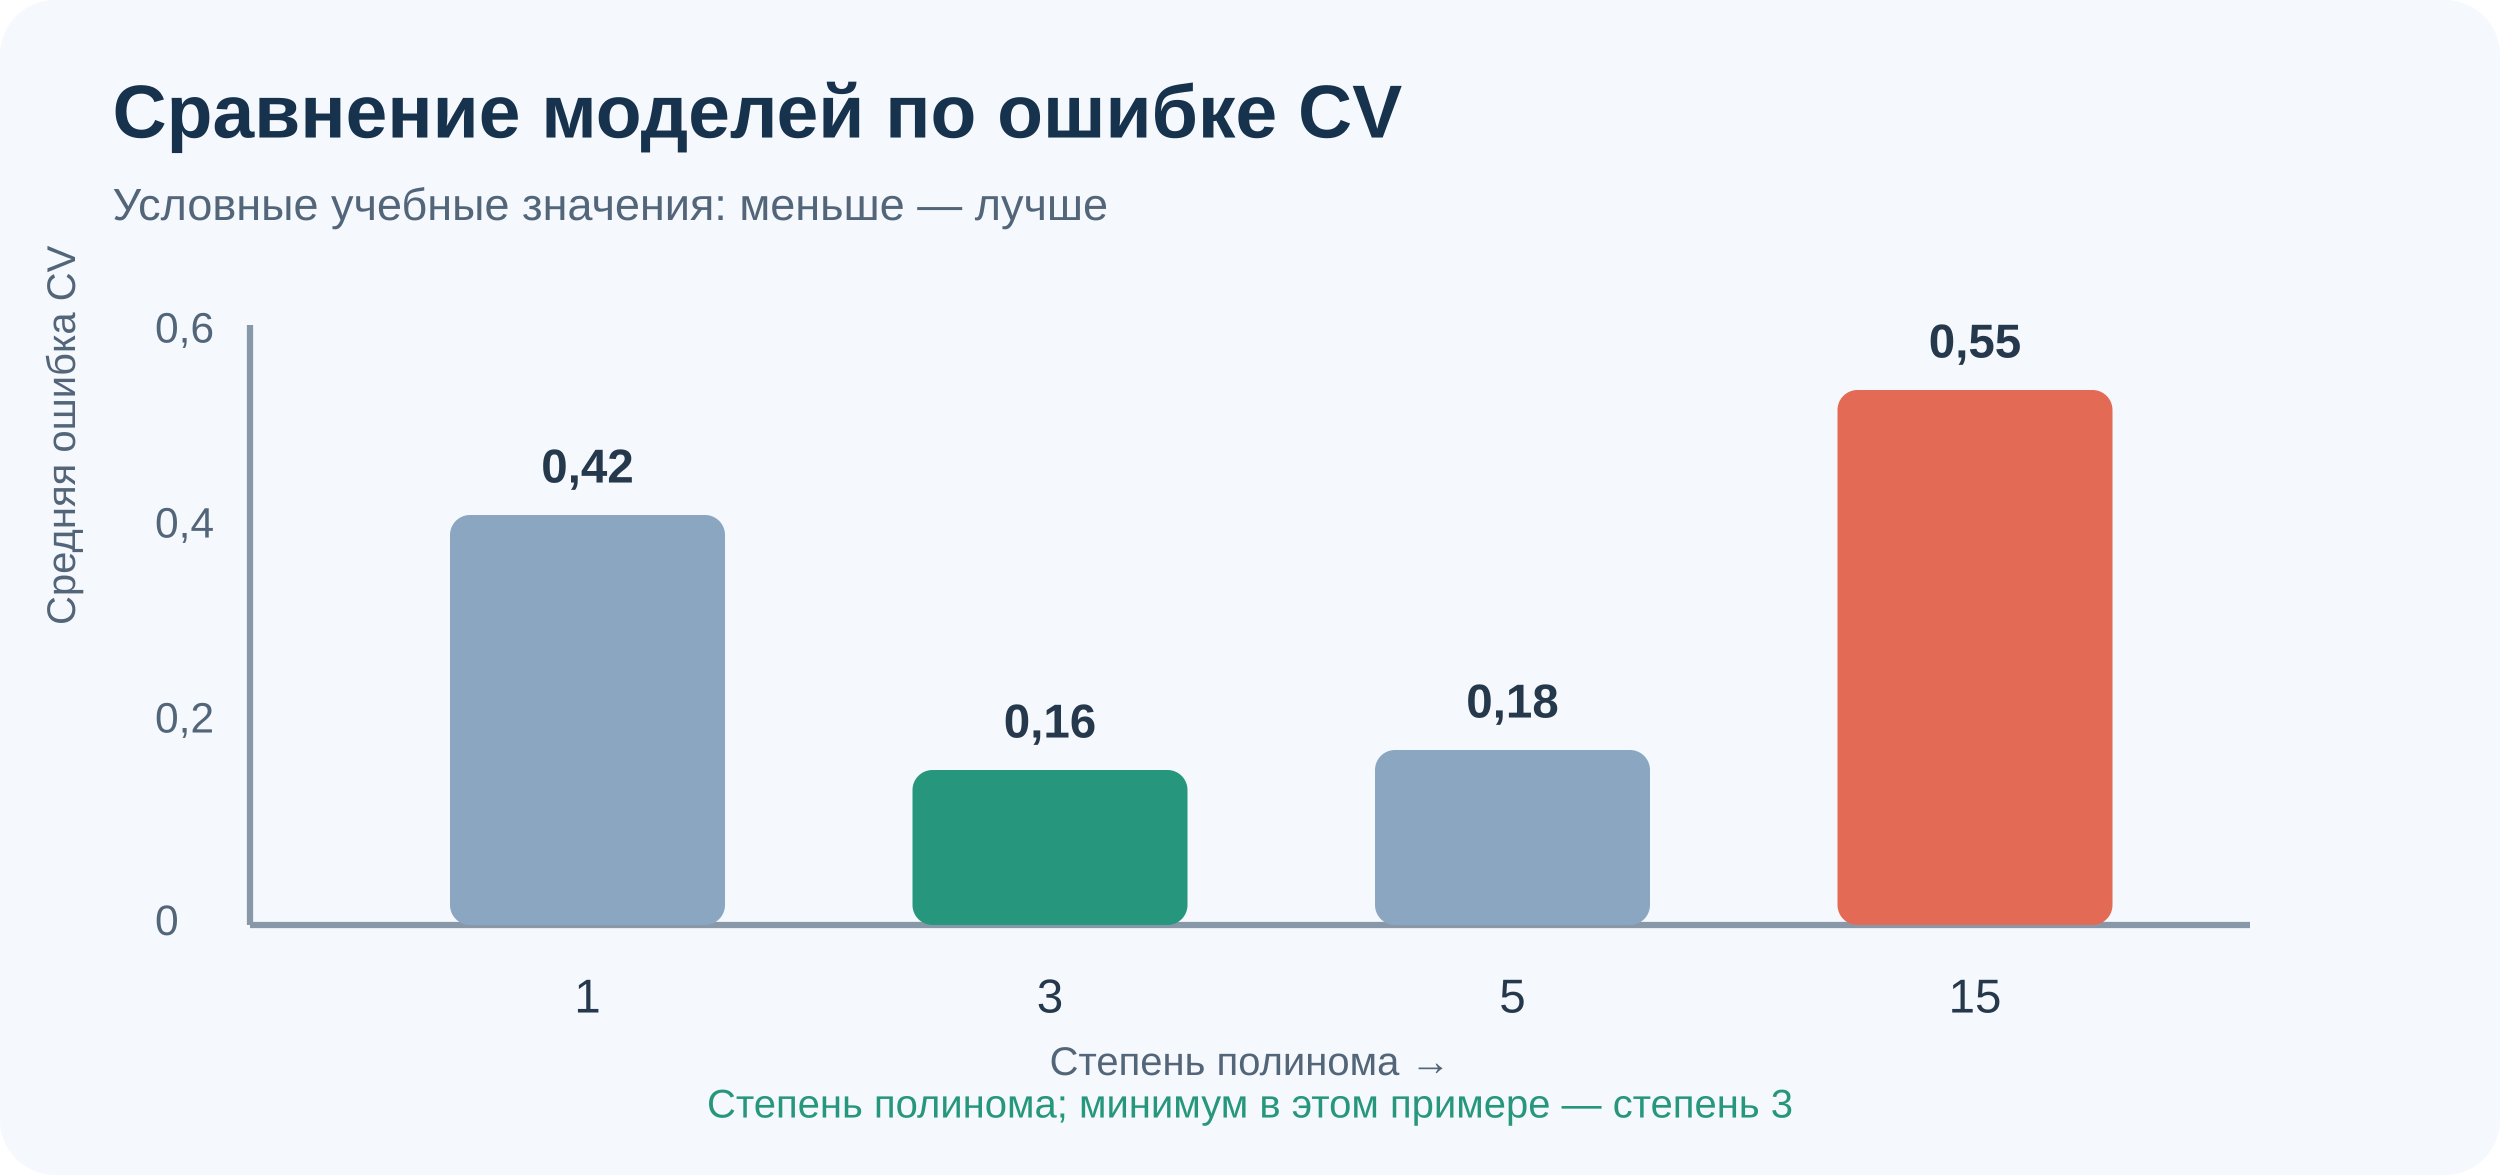
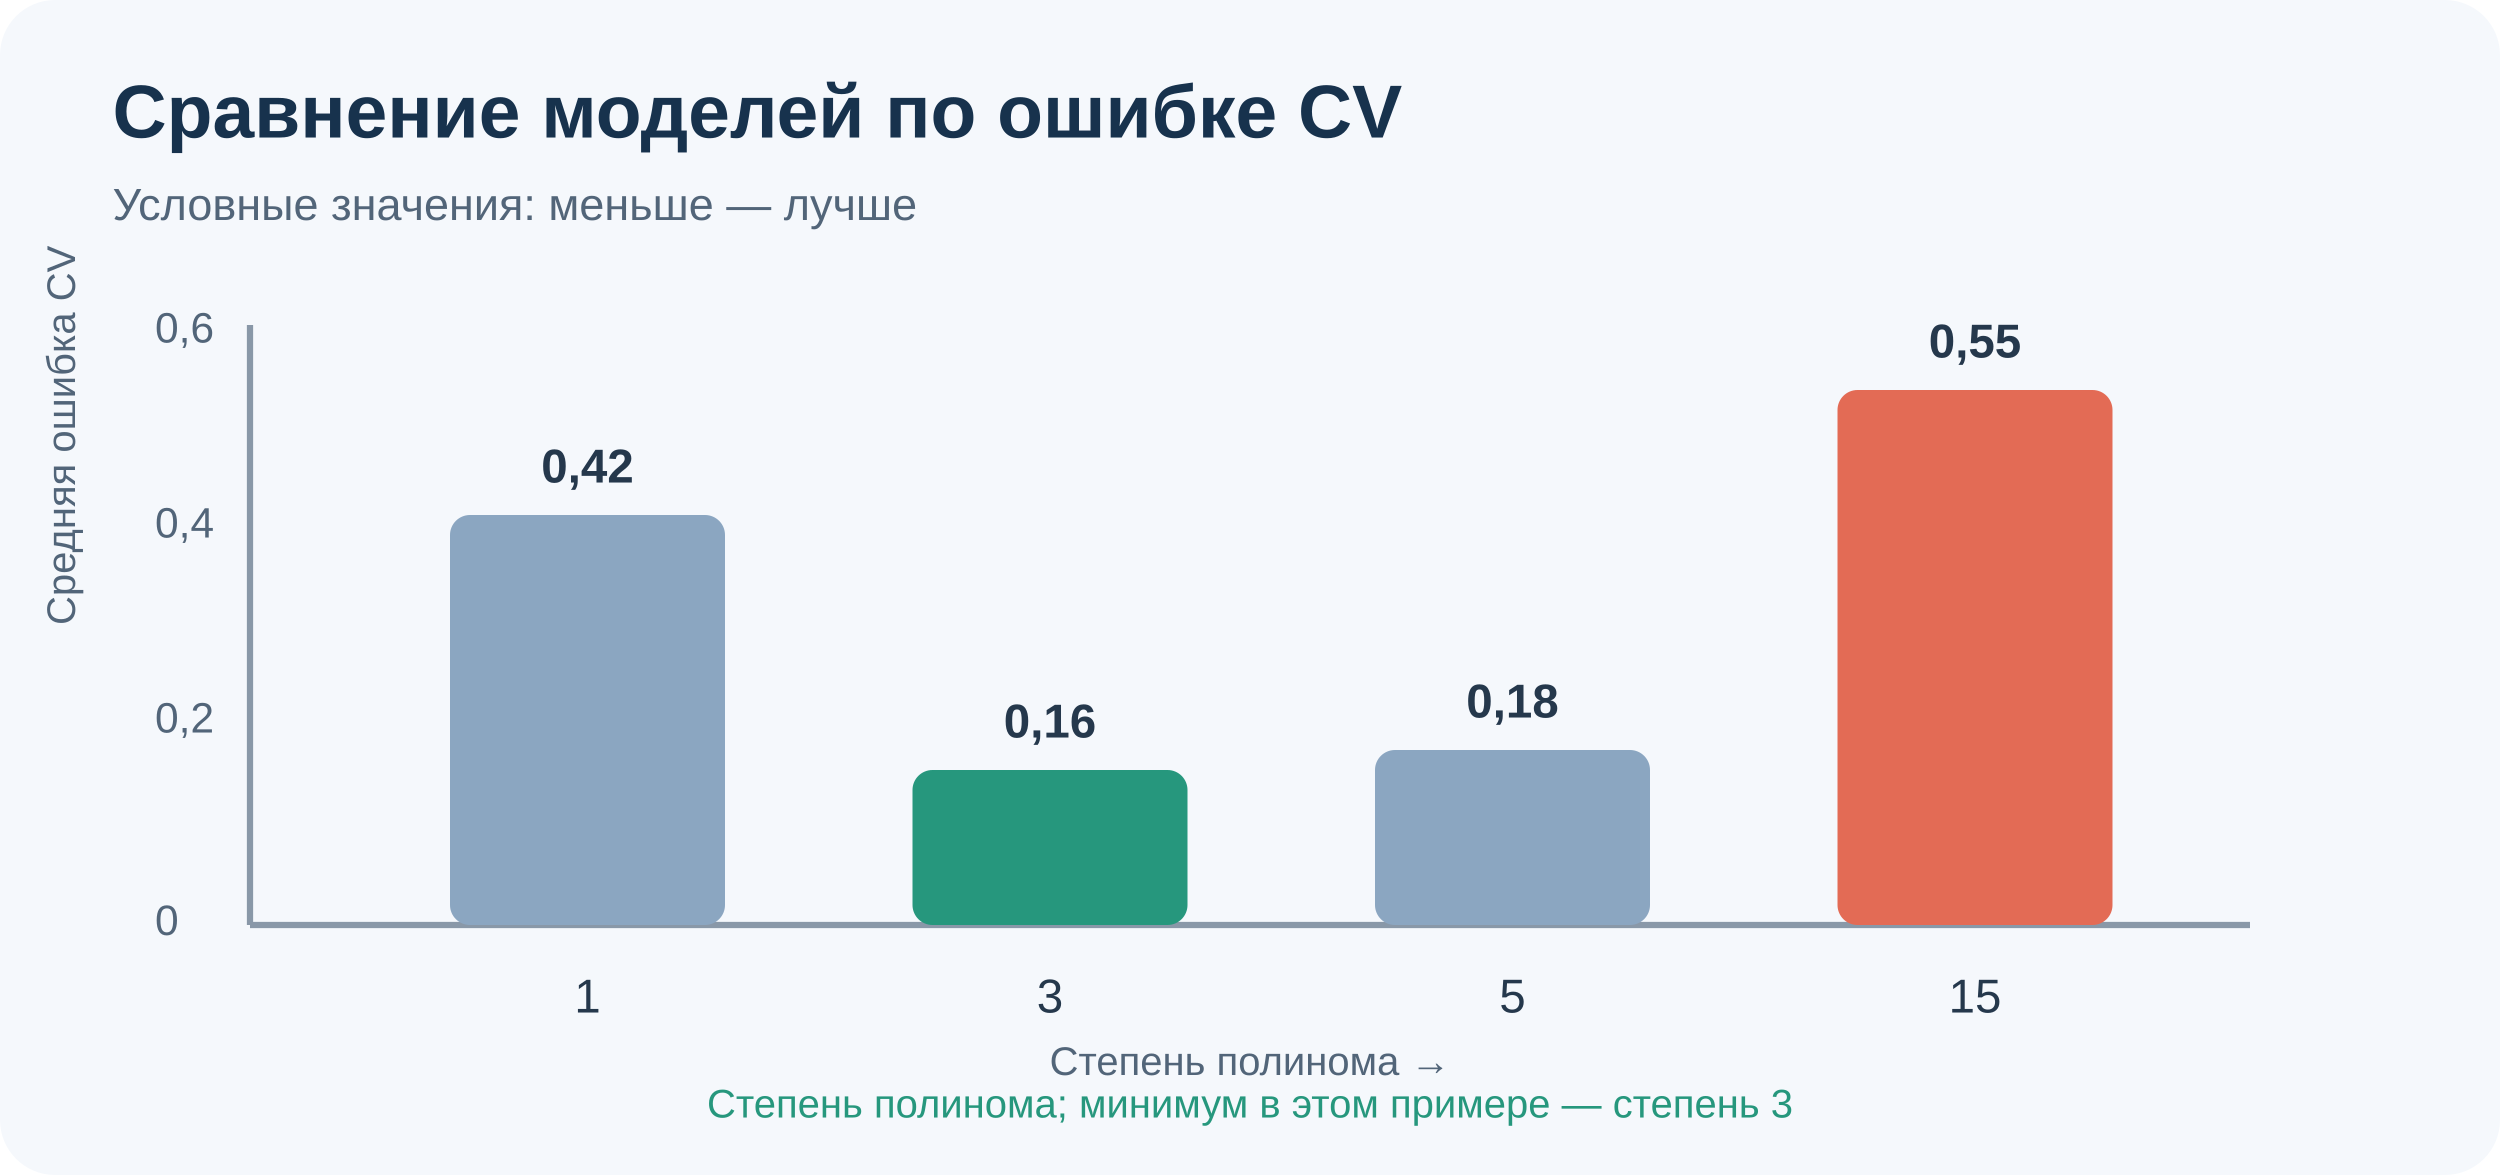
<svg xmlns="http://www.w3.org/2000/svg" width="1000" height="470" viewBox="0 0 1000 470">
  <rect width="1000" height="470" rx="22" fill="#f5f8fc" />
  <text x="45" y="55" font-family="Arial" font-size="30" font-weight="bold" fill="#17324d">Сравнение моделей по ошибке CV</text>
-   <text x="45" y="88" font-family="Arial" font-size="18" fill="#526579">Условные учебные значения: меньше — лучше</text>
+   <text x="45" y="88" font-family="Arial" font-size="18" fill="#526579">Условные значения: меньше — лучше</text>
  <path d="M100 370 V130 M100 370 H900" stroke="#8998a8" stroke-width="2.5" fill="none" />
  <g font-family="Arial" font-size="17" fill="#526579">
    <text x="62" y="137">0,6</text>
    <text x="62" y="215">0,4</text>
    <text x="62" y="293">0,2</text>
    <text x="62" y="374">0</text>
  </g>
  <g>
    <rect x="180" y="206" width="110" height="164" rx="8" fill="#8ba6c1" />
    <rect x="365" y="308" width="110" height="62" rx="8" fill="#26977d" />
    <rect x="550" y="300" width="110" height="70" rx="8" fill="#8ba6c1" />
    <rect x="735" y="156" width="110" height="214" rx="8" fill="#e36b55" />
  </g>
  <g font-family="Arial" font-size="19" font-weight="bold" text-anchor="middle" fill="#25384c">
    <text x="235" y="193">0,42</text>
    <text x="420" y="295">0,16</text>
    <text x="605" y="287">0,18</text>
    <text x="790" y="143">0,55</text>
  </g>
  <g font-family="Arial" font-size="19" text-anchor="middle" fill="#25384c">
    <text x="235" y="405">1</text>
    <text x="420" y="405">3</text>
    <text x="605" y="405">5</text>
    <text x="790" y="405">15</text>
  </g>
  <text x="30" y="250" transform="rotate(-90 30 250)" font-family="Arial" font-size="16" fill="#526579">Средняя ошибка CV</text>
  <text x="500" y="430" text-anchor="middle" font-family="Arial" font-size="16" fill="#526579">Степень полинома →</text>
  <text x="500" y="447" text-anchor="middle" font-family="Arial" font-size="16" fill="#26977d">Степень полинома; минимум в этом примере — степень 3</text>
</svg>
